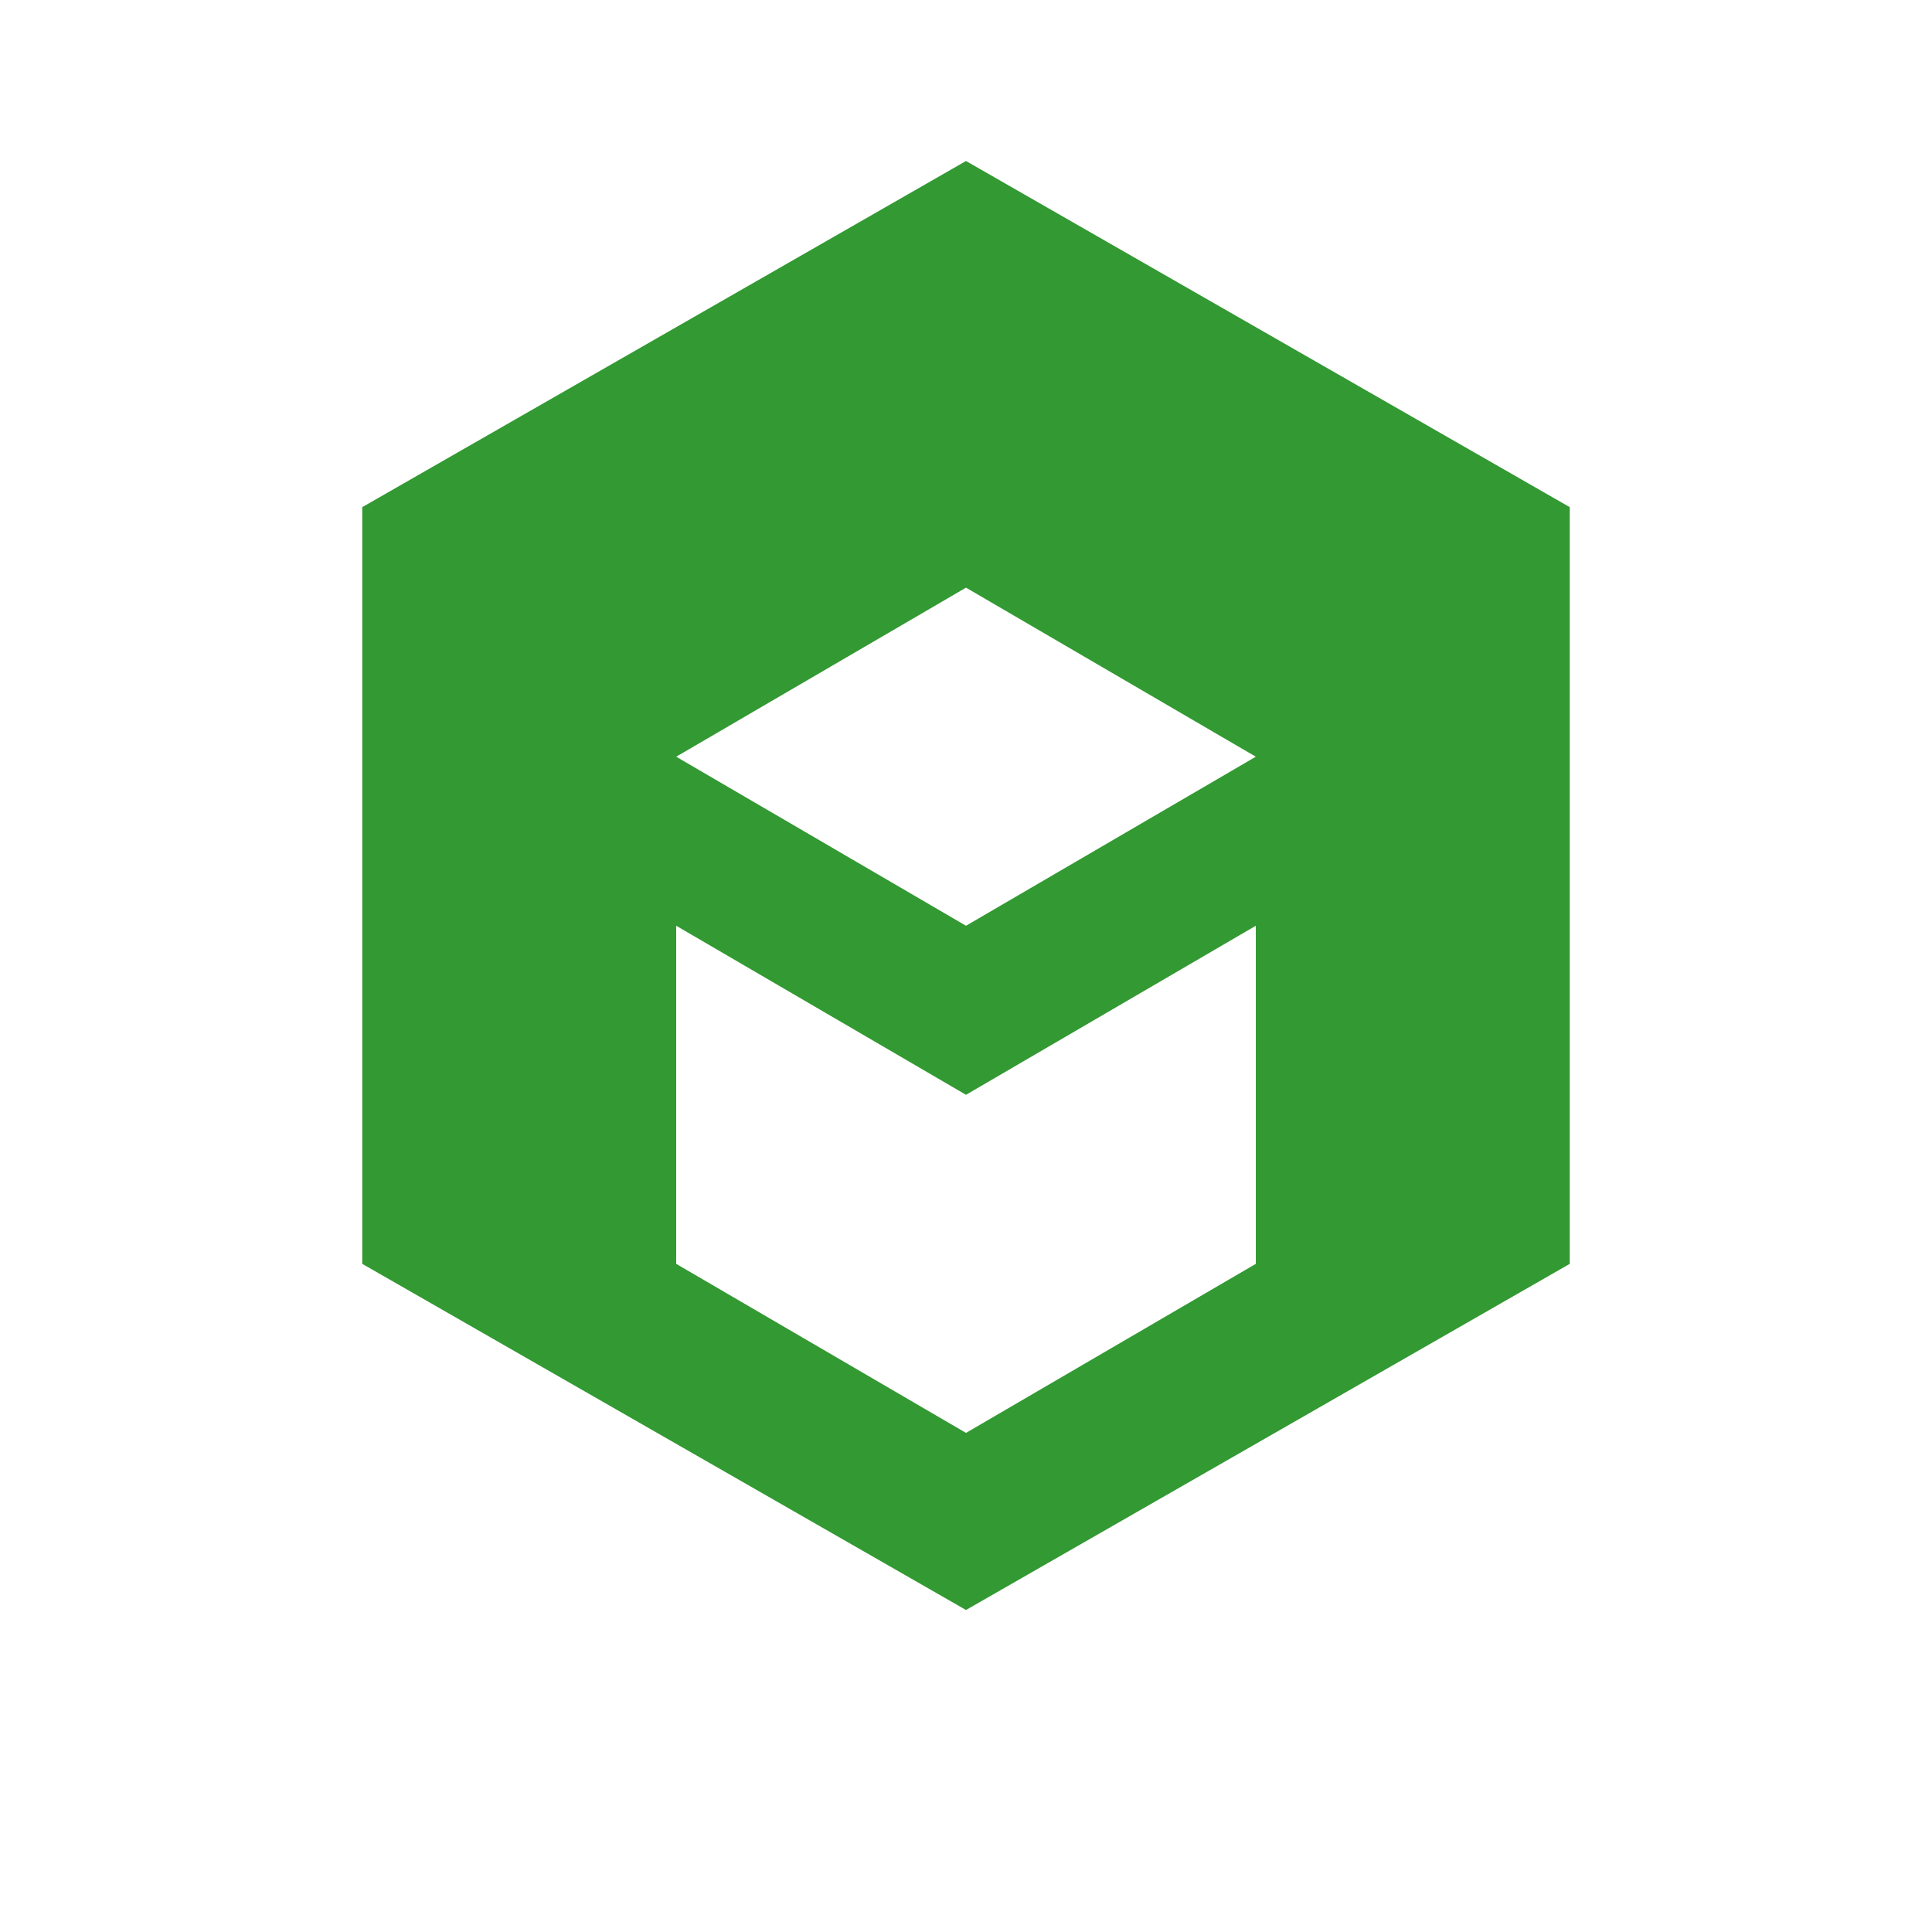
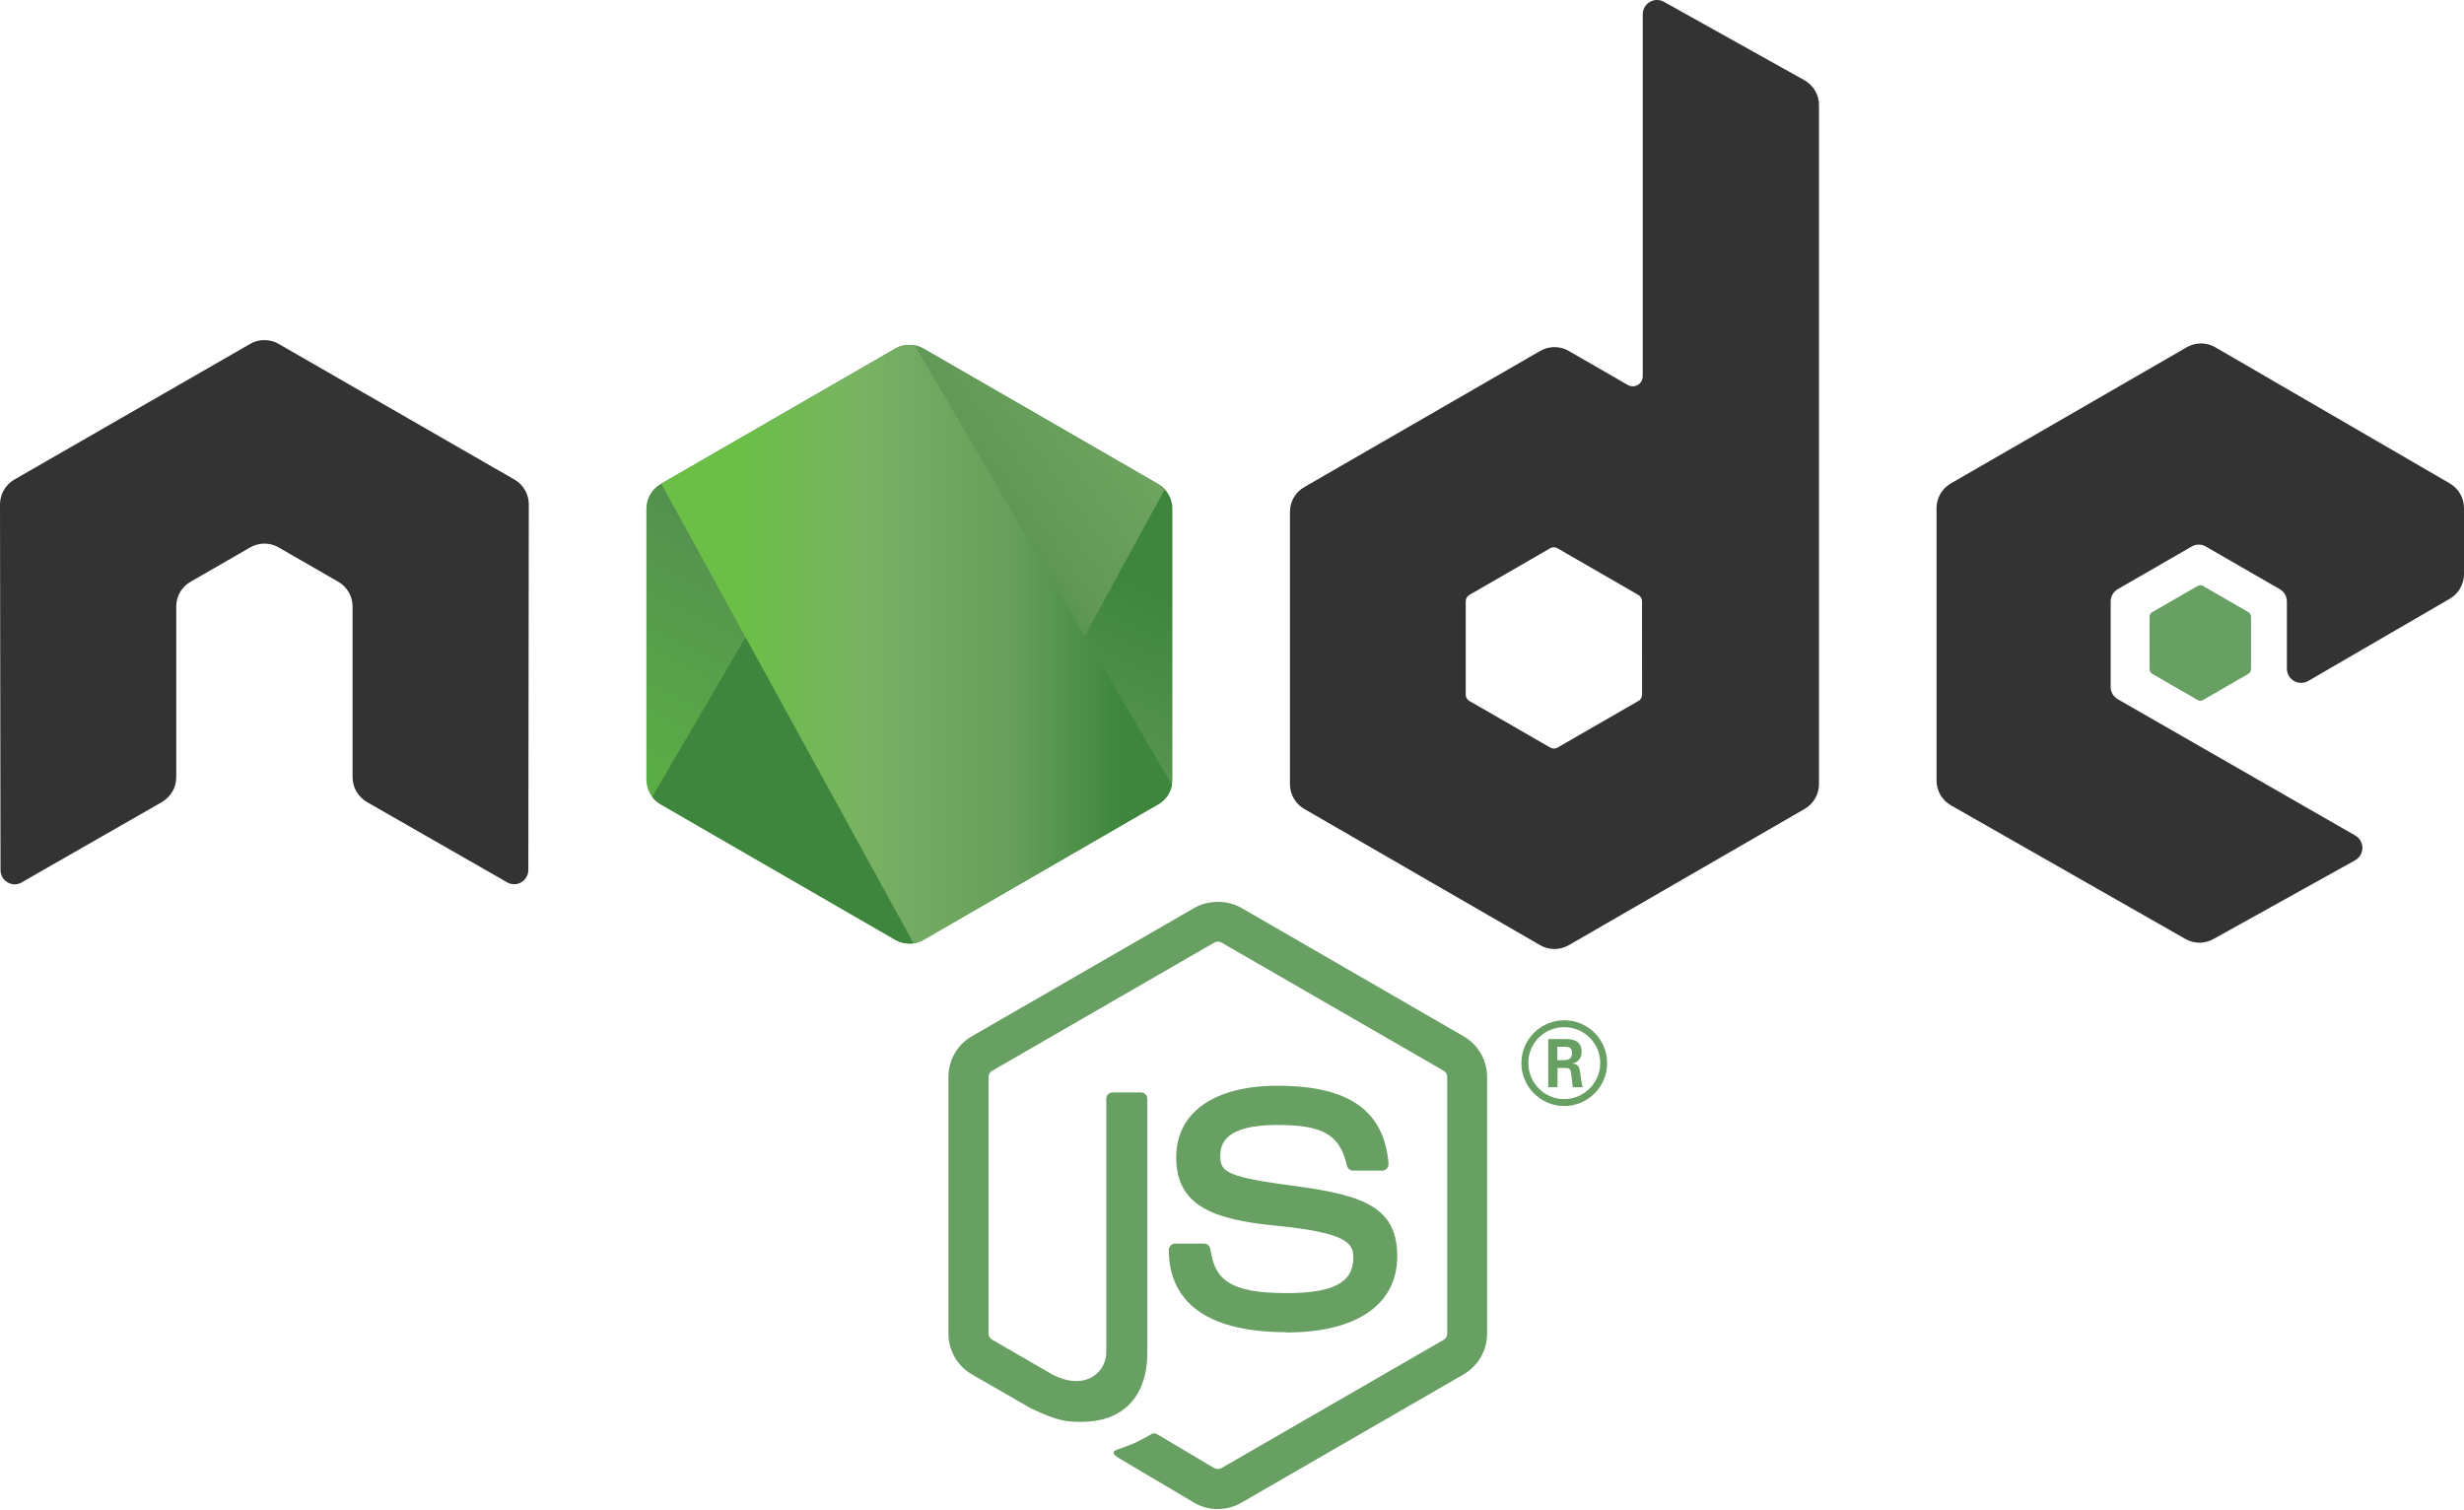
- <svg xmlns="http://www.w3.org/2000/svg" viewBox="0 0 24 24">
-   <path fill="#339933" d="M12,2L4.5,6.3V15.7L12,20L19.5,15.7V6.3L12,2M15.6,15.7L12,17.8L8.4,15.7V11.5L12,13.6L15.6,11.5V15.7M12,11.5L8.4,9.4L12,7.3L15.6,9.4L12,11.5Z" />
+ <svg xmlns="http://www.w3.org/2000/svg" width="589.827" height="361.238" version="1.2" viewBox="0 0 442.37 270.929">
+   <defs>
+     <clipPath id="a">
+       <path d="M239.03 226.605l-42.13 24.317c-1.578.91-2.546 2.59-2.546 4.406v48.668c0 1.817.968 3.496 2.546 4.406l42.133 24.336c1.575.907 3.517.907 5.09 0l42.126-24.336c1.57-.91 2.54-2.59 2.54-4.406v-48.668c0-1.816-.97-3.496-2.55-4.406l-42.12-24.317c-.79-.453-1.67-.68-2.55-.68-.88 0-1.76.227-2.55.68" />
+     </clipPath>
+     <linearGradient id="b" x1="-.348" x2="1.251" gradientTransform="rotate(116.114 53.1 202.97) scale(86.48)" gradientUnits="userSpaceOnUse">
+       <stop offset=".3" stop-color="#3E863D" />
+       <stop offset=".5" stop-color="#55934F" />
+       <stop offset=".8" stop-color="#5AAD45" />
+     </linearGradient>
+     <clipPath id="c">
+       <path d="M195.398 307.086c.403.523.907.976 1.5 1.316l36.14 20.875 6.02 3.46c.9.52 1.926.74 2.934.665.336-.027.672-.09 1-.183l44.434-81.36c-.34-.37-.738-.68-1.184-.94l-27.586-15.93-14.582-8.39c-.414-.24-.863-.41-1.32-.53zm0 0" />
+     </clipPath>
+     <linearGradient id="d" x1="-.456" x2=".582" gradientTransform="rotate(-36.46 550.846 -214.337) scale(132.798)" gradientUnits="userSpaceOnUse">
+       <stop offset=".57" stop-color="#3E863D" />
+       <stop offset=".72" stop-color="#619857" />
+       <stop offset="1" stop-color="#76AC64" />
+     </linearGradient>
+     <clipPath id="e">
+       <path d="M241.066 225.953c-.707.07-1.398.29-2.035.652l-42.01 24.247 45.3 82.51c.63-.09 1.25-.3 1.81-.624l42.13-24.336c1.3-.754 2.19-2.03 2.46-3.476l-46.18-78.89c-.34-.067-.68-.102-1.03-.102-.14 0-.28.007-.42.02" />
+     </clipPath>
+     <linearGradient id="f" x1=".043" x2=".984" gradientTransform="translate(192.862 279.652) scale(97.417)" gradientUnits="userSpaceOnUse">
+       <stop offset=".16" stop-color="#6BBF47" />
+       <stop offset=".38" stop-color="#79B461" />
+       <stop offset=".47" stop-color="#75AC64" />
+       <stop offset=".7" stop-color="#659E5A" />
+       <stop offset=".9" stop-color="#3E863D" />
+     </linearGradient>
+   </defs>
+   <path fill="#689f63" d="M218.647 270.93c-1.46 0-2.91-.383-4.19-1.12l-13.337-7.896c-1.992-1.114-1.02-1.508-.363-1.735 2.656-.93 3.195-1.14 6.03-2.75.298-.17.688-.11.993.07l10.246 6.08c.37.2.895.2 1.238 0l39.95-23.06c.37-.21.61-.64.61-1.08v-46.1c0-.46-.24-.87-.618-1.1l-39.934-23.04c-.37-.22-.86-.22-1.23 0l-39.926 23.04c-.387.22-.633.65-.633 1.09v46.1c0 .44.24.86.62 1.07l10.94 6.32c5.94 2.97 9.57-.53 9.57-4.05v-45.5c0-.65.51-1.15 1.16-1.15h5.06c.63 0 1.15.5 1.15 1.15v45.52c0 7.92-4.32 12.47-11.83 12.47-2.31 0-4.13 0-9.21-2.5l-10.48-6.04c-2.59-1.5-4.19-4.3-4.19-7.29v-46.1c0-3 1.6-5.8 4.19-7.28l39.99-23.07c2.53-1.43 5.89-1.43 8.4 0l39.94 23.08c2.58 1.49 4.19 4.28 4.19 7.28v46.1c0 2.99-1.61 5.78-4.19 7.28l-39.94 23.07c-1.28.74-2.73 1.12-4.21 1.12" />
+   <path fill="#689f63" d="M230.987 239.164c-17.48 0-21.145-8.024-21.145-14.754 0-.64.516-1.15 1.157-1.15h5.16c.57 0 1.05.415 1.14.978.78 5.258 3.1 7.91 13.67 7.91 8.42 0 12-1.902 12-6.367 0-2.57-1.02-4.48-14.1-5.76-10.94-1.08-17.7-3.49-17.7-12.24 0-8.06 6.8-12.86 18.19-12.86 12.79 0 19.13 4.44 19.93 13.98.03.33-.09.65-.31.89-.22.23-.53.37-.85.37h-5.19c-.54 0-1.01-.38-1.12-.9-1.25-5.53-4.27-7.3-12.48-7.3-9.19 0-10.26 3.2-10.26 5.6 0 2.91 1.26 3.76 13.66 5.4 12.28 1.63 18.11 3.93 18.11 12.56 0 8.7-7.26 13.69-19.92 13.69m48.66-48.89h1.34c1.1 0 1.31-.77 1.31-1.22 0-1.18-.81-1.18-1.26-1.18h-1.38zm-1.63-3.78h2.97c1.02 0 3.02 0 3.02 2.28 0 1.59-1.02 1.92-1.63 2.12 1.19.08 1.27.86 1.43 1.96.08.69.21 1.88.45 2.28h-1.83c-.05-.4-.33-2.6-.33-2.72-.12-.49-.29-.73-.9-.73h-1.51v3.46h-1.67zm-3.57 4.3c0 3.58 2.89 6.48 6.44 6.48 3.58 0 6.47-2.96 6.47-6.48 0-3.59-2.93-6.44-6.48-6.44-3.5 0-6.44 2.81-6.44 6.43m14.16.03c0 4.24-3.47 7.7-7.7 7.7-4.2 0-7.7-3.42-7.7-7.7 0-4.36 3.58-7.7 7.7-7.7 4.15 0 7.69 3.35 7.69 7.7" />
+   <path fill="#333" fill-rule="evenodd" d="M94.936 90.55c0-1.84-.97-3.53-2.558-4.445l-42.356-24.37c-.715-.42-1.516-.64-2.328-.67h-.438c-.812.03-1.613.25-2.34.67L2.562 86.105C.984 87.025 0 88.715 0 90.555l.093 65.64c0 .91.47 1.76 1.27 2.21.78.48 1.76.48 2.54 0l25.18-14.42c1.59-.946 2.56-2.618 2.56-4.44V108.88c0-1.83.97-3.52 2.555-4.43l10.72-6.174c.796-.46 1.67-.688 2.56-.688.876 0 1.77.226 2.544.687l10.715 6.172c1.586.91 2.56 2.6 2.56 4.43v30.663c0 1.82.983 3.5 2.565 4.44l25.164 14.41c.79.47 1.773.47 2.56 0 .776-.45 1.268-1.3 1.268-2.21zm199.868 34.176c0 .457-.243.88-.64 1.106l-14.548 8.386c-.395.227-.883.227-1.277 0l-14.55-8.386c-.4-.227-.64-.65-.64-1.106V107.93c0-.458.24-.88.63-1.11l14.54-8.4c.4-.23.89-.23 1.29 0l14.55 8.4c.4.23.64.652.64 1.11zM298.734.324c-.794-.442-1.76-.43-2.544.027-.78.46-1.262 1.3-1.262 2.21v65c0 .64-.34 1.23-.894 1.55-.55.32-1.235.32-1.79 0L281.634 63c-1.58-.914-3.526-.914-5.112 0l-42.37 24.453c-1.583.91-2.56 2.6-2.56 4.42v48.92c0 1.83.977 3.51 2.56 4.43l42.37 24.47c1.582.91 3.53.91 5.117 0l42.37-24.48c1.58-.92 2.56-2.6 2.56-4.43V18.863c0-1.856-1.01-3.563-2.63-4.47zm141.093 107.164c1.574-.914 2.543-2.602 2.543-4.422V91.21c0-1.824-.97-3.507-2.547-4.425l-42.1-24.44c-1.59-.92-3.54-.92-5.13 0l-42.36 24.45c-1.59.92-2.56 2.6-2.56 4.43v48.9c0 1.84.99 3.54 2.58 4.45l42.09 23.99c1.55.89 3.45.9 5.02.03l25.46-14.15c.8-.45 1.31-1.3 1.31-2.22 0-.92-.49-1.78-1.29-2.23l-42.62-24.46c-.8-.45-1.29-1.3-1.29-2.21v-15.34c0-.916.48-1.76 1.28-2.216l13.26-7.65c.79-.46 1.76-.46 2.55 0l13.27 7.65c.79.45 1.28 1.3 1.28 2.21v12.06c0 .91.49 1.76 1.28 2.22.79.45 1.77.45 2.56-.01zm0 0" />
+   <path fill="#689f63" fill-rule="evenodd" d="M394.538 105.2c.3-.177.676-.177.98 0l8.13 4.69c.304.176.49.5.49.85v9.39c0 .35-.186.674-.49.85l-8.13 4.69c-.304.177-.68.177-.98 0l-8.125-4.69c-.31-.176-.5-.5-.5-.85v-9.39c0-.35.18-.674.49-.85zm0 0" />
+   <g clip-path="url(#a)" transform="translate(-78.306 -164.016)">
+     <path fill="url(#b)" d="M331.363 246.793l-118.715-58.19-60.87 124.174L270.49 370.97zm0 0" />
+   </g>
+   <g clip-path="url(#c)" transform="translate(-78.306 -164.016)">
+     <path fill="url(#d)" d="M144.07 264.004l83.825 113.453 110.86-81.906-83.83-113.45zm0 0" />
+   </g>
+   <g clip-path="url(#e)" transform="translate(-78.306 -164.016)">
+     <path fill="url(#f)" d="M197.02 225.934v107.43h91.683v-107.43zm0 0" />
+   </g>
</svg>
